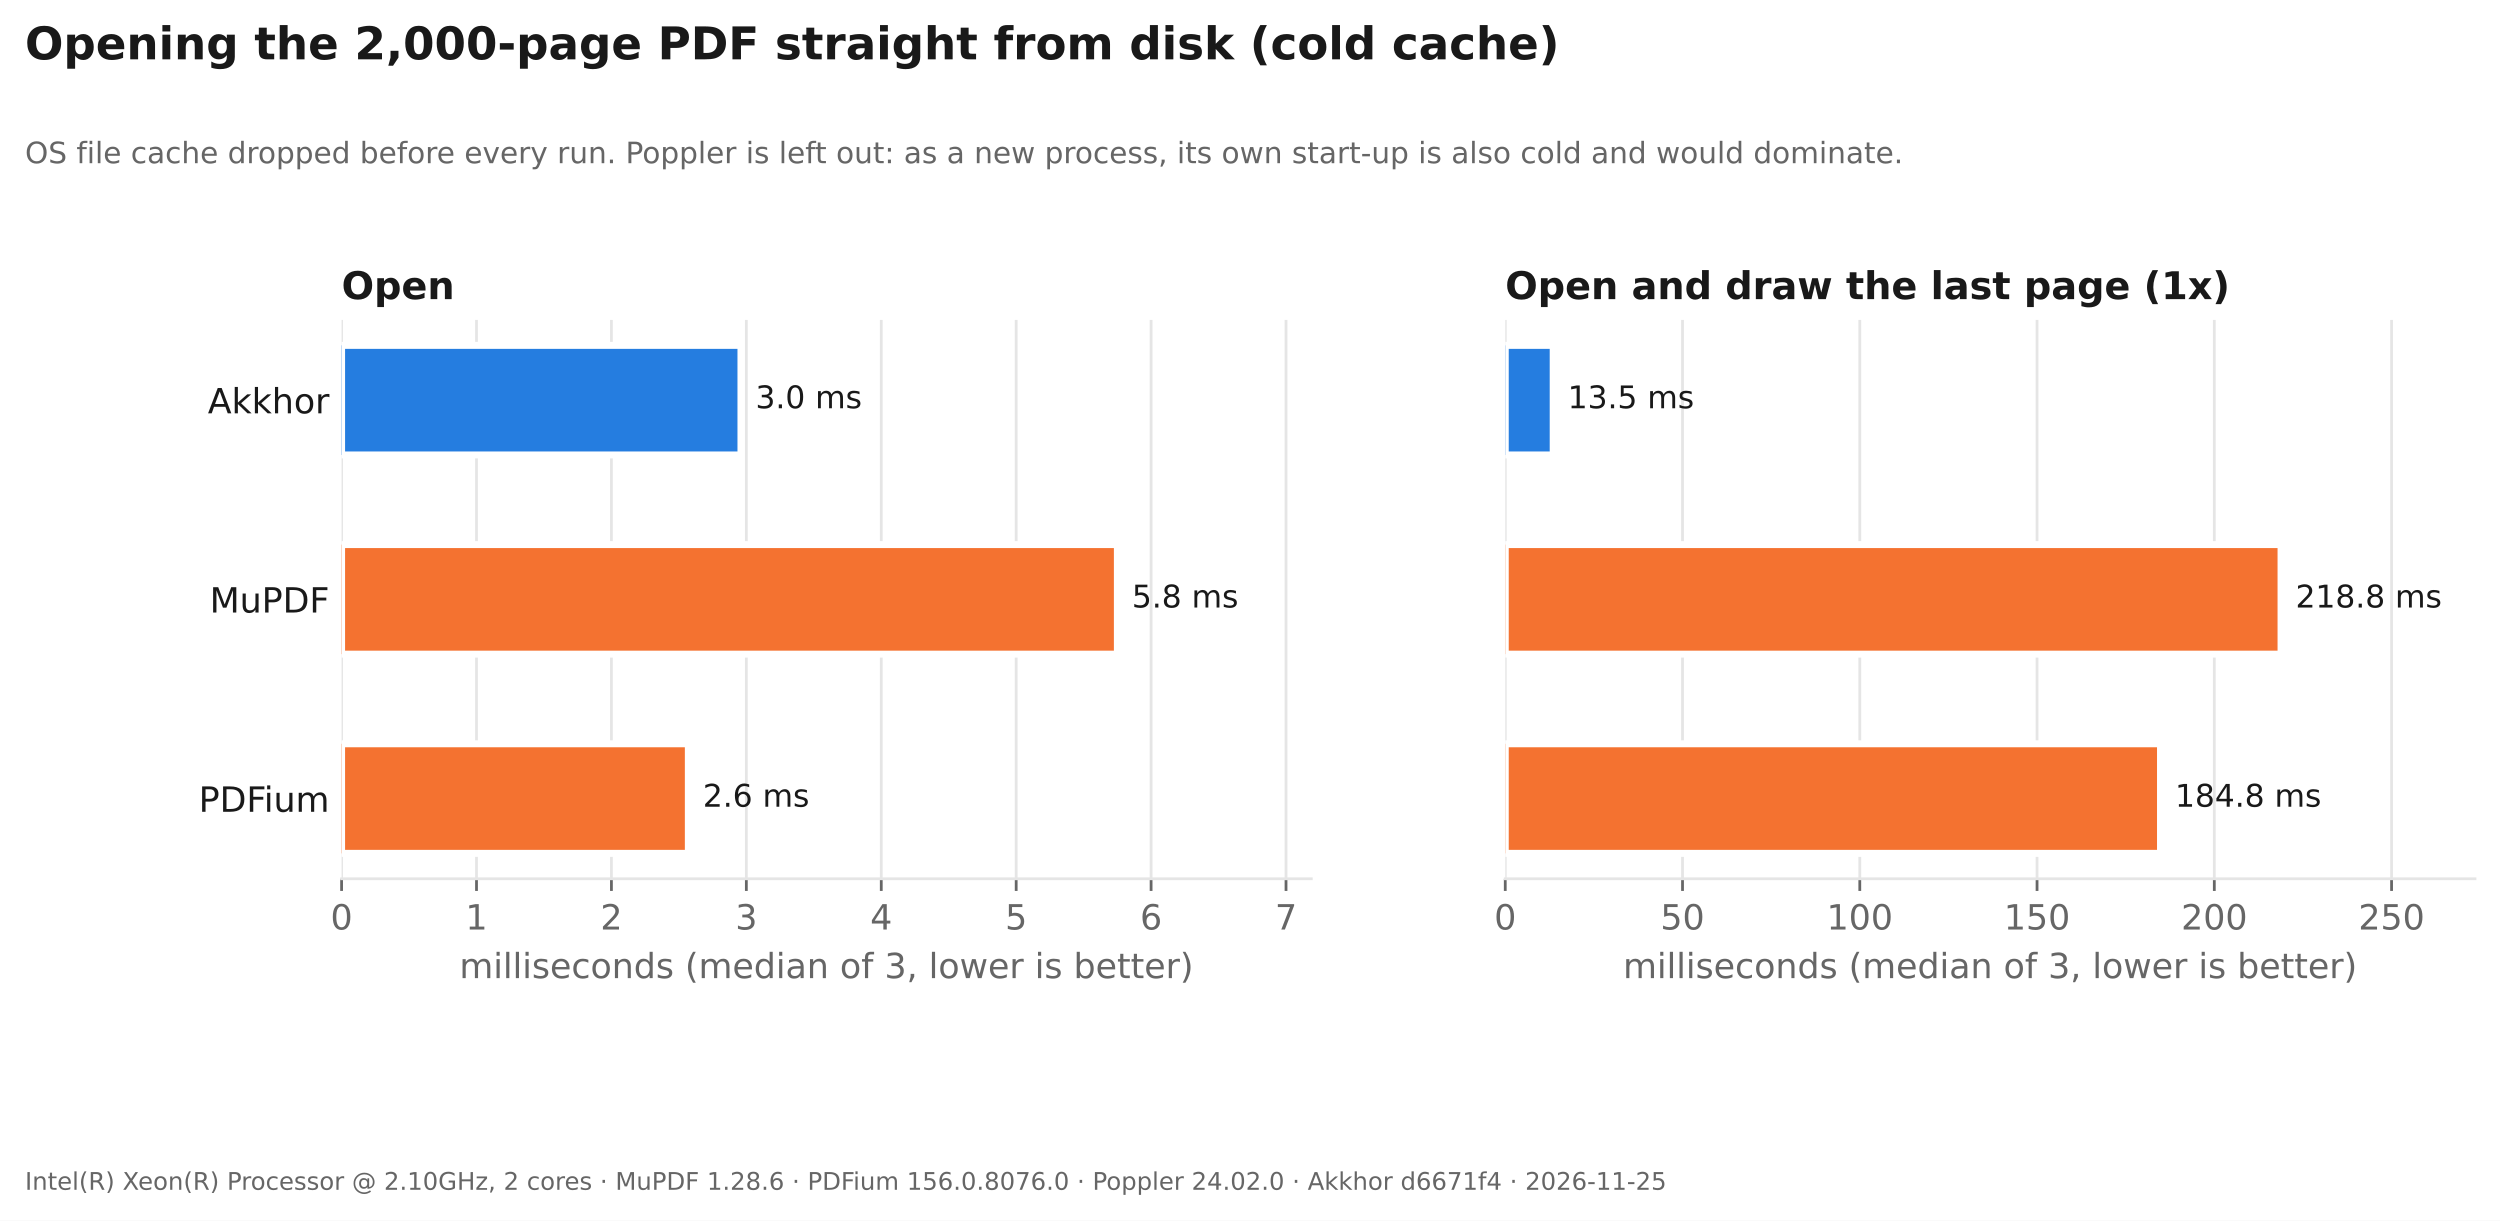
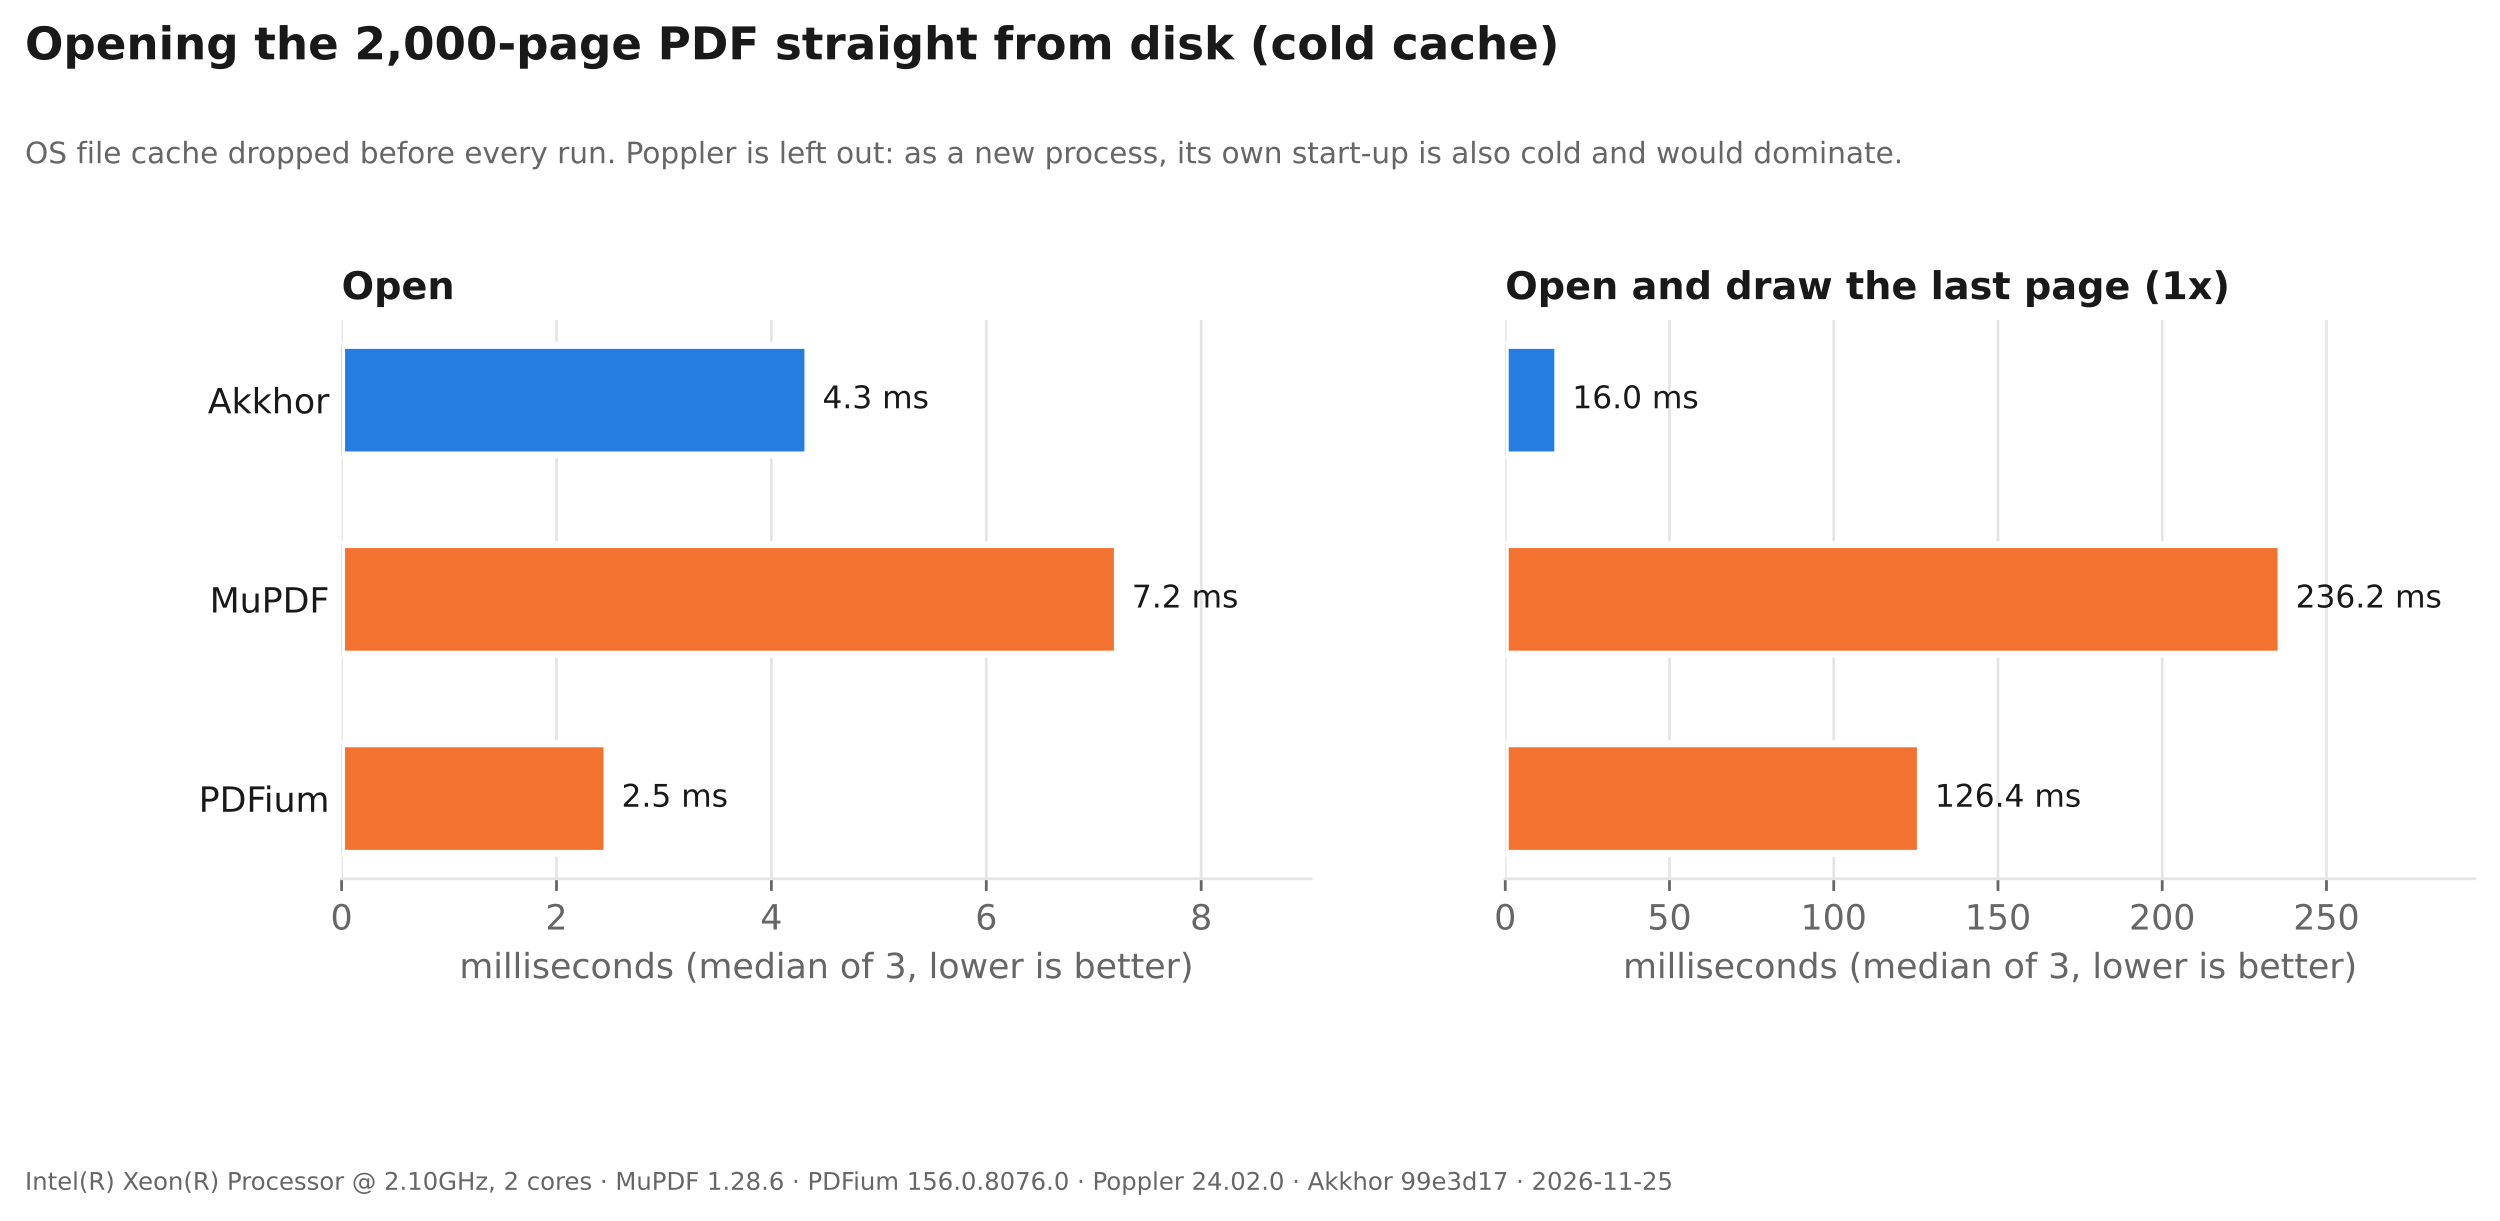
<svg xmlns="http://www.w3.org/2000/svg" xmlns:xlink="http://www.w3.org/1999/xlink" width="719.28pt" height="351.202pt" viewBox="0 0 719.28 351.202" version="1.1">
  <defs>
    <style type="text/css">*{stroke-linejoin: round; stroke-linecap: butt}</style>
  </defs>
  <g id="figure_1">
    <g id="patch_1">
      <path d="M 0 351.202  L 719.28 351.202  L 719.28 -0  L 0 -0  z " style="fill: #ffffff" />
    </g>
    <g id="axes_1">
      <g id="patch_2">
        <path d="M 98.28 252.833  L 377.28 252.833  L 377.28 92.057  L 98.28 92.057  z " style="fill: #ffffff" />
      </g>
      <g id="matplotlib.axis_1">
        <g id="xtick_1">
          <g id="line2d_1">
-             <path d="M 98.28 252.833  L 98.28 92.057  " clip-path="url(#pf7c08f321b)" style="fill: none; stroke: #e5e5e5; stroke-width: 0.8; stroke-linecap: square" />
+             <path d="M 98.28 252.833  L 98.28 92.057  " clip-path="url(#pdac94dd3e5)" style="fill: none; stroke: #e5e5e5; stroke-width: 0.8; stroke-linecap: square" />
          </g>
          <g id="line2d_2">
            <defs>
-               <path id="me50e141a52" d="M 0 0  L 0 3.5  " style="stroke: #666666; stroke-width: 0.8" />
+               <path id="mf12010358b" d="M 0 0  L 0 3.5  " style="stroke: #666666; stroke-width: 0.8" />
            </defs>
            <g>
-               <use xlink:href="#me50e141a52" x="98.28" y="252.833" style="fill: #666666; stroke: #666666; stroke-width: 0.8" />
+               <use xlink:href="#mf12010358b" x="98.28" y="252.833" style="fill: #666666; stroke: #666666; stroke-width: 0.8" />
            </g>
          </g>
          <g id="text_1">
            <text style="font-size: 10px; font-family: 'DejaVu Sans'; text-anchor: middle; fill: #666666" x="98.28" y="267.431" transform="rotate(-0 98.28 267.4307)">0</text>
          </g>
        </g>
        <g id="xtick_2">
          <g id="line2d_3">
-             <path d="M 137.097 252.833  L 137.097 92.057  " clip-path="url(#pf7c08f321b)" style="fill: none; stroke: #e5e5e5; stroke-width: 0.8; stroke-linecap: square" />
+             <path d="M 160.108 252.833  L 160.108 92.057  " clip-path="url(#pdac94dd3e5)" style="fill: none; stroke: #e5e5e5; stroke-width: 0.8; stroke-linecap: square" />
          </g>
          <g id="line2d_4">
            <g>
-               <use xlink:href="#me50e141a52" x="137.097" y="252.833" style="fill: #666666; stroke: #666666; stroke-width: 0.8" />
+               <use xlink:href="#mf12010358b" x="160.108" y="252.833" style="fill: #666666; stroke: #666666; stroke-width: 0.8" />
            </g>
          </g>
          <g id="text_2">
-             <text style="font-size: 10px; font-family: 'DejaVu Sans'; text-anchor: middle; fill: #666666" x="137.097" y="267.431" transform="rotate(-0 137.0974 267.4307)">1</text>
+             <text style="font-size: 10px; font-family: 'DejaVu Sans'; text-anchor: middle; fill: #666666" x="160.108" y="267.431" transform="rotate(-0 160.1083 267.4307)">2</text>
          </g>
        </g>
        <g id="xtick_3">
          <g id="line2d_5">
-             <path d="M 175.915 252.833  L 175.915 92.057  " clip-path="url(#pf7c08f321b)" style="fill: none; stroke: #e5e5e5; stroke-width: 0.8; stroke-linecap: square" />
+             <path d="M 221.937 252.833  L 221.937 92.057  " clip-path="url(#pdac94dd3e5)" style="fill: none; stroke: #e5e5e5; stroke-width: 0.8; stroke-linecap: square" />
          </g>
          <g id="line2d_6">
            <g>
-               <use xlink:href="#me50e141a52" x="175.915" y="252.833" style="fill: #666666; stroke: #666666; stroke-width: 0.8" />
+               <use xlink:href="#mf12010358b" x="221.937" y="252.833" style="fill: #666666; stroke: #666666; stroke-width: 0.8" />
            </g>
          </g>
          <g id="text_3">
-             <text style="font-size: 10px; font-family: 'DejaVu Sans'; text-anchor: middle; fill: #666666" x="175.915" y="267.431" transform="rotate(-0 175.9148 267.4307)">2</text>
+             <text style="font-size: 10px; font-family: 'DejaVu Sans'; text-anchor: middle; fill: #666666" x="221.937" y="267.431" transform="rotate(-0 221.9365 267.4307)">4</text>
          </g>
        </g>
        <g id="xtick_4">
          <g id="line2d_7">
-             <path d="M 214.732 252.833  L 214.732 92.057  " clip-path="url(#pf7c08f321b)" style="fill: none; stroke: #e5e5e5; stroke-width: 0.8; stroke-linecap: square" />
+             <path d="M 283.765 252.833  L 283.765 92.057  " clip-path="url(#pdac94dd3e5)" style="fill: none; stroke: #e5e5e5; stroke-width: 0.8; stroke-linecap: square" />
          </g>
          <g id="line2d_8">
            <g>
-               <use xlink:href="#me50e141a52" x="214.732" y="252.833" style="fill: #666666; stroke: #666666; stroke-width: 0.8" />
+               <use xlink:href="#mf12010358b" x="283.765" y="252.833" style="fill: #666666; stroke: #666666; stroke-width: 0.8" />
            </g>
          </g>
          <g id="text_4">
-             <text style="font-size: 10px; font-family: 'DejaVu Sans'; text-anchor: middle; fill: #666666" x="214.732" y="267.431" transform="rotate(-0 214.7322 267.4307)">3</text>
+             <text style="font-size: 10px; font-family: 'DejaVu Sans'; text-anchor: middle; fill: #666666" x="283.765" y="267.431" transform="rotate(-0 283.7648 267.4307)">6</text>
          </g>
        </g>
        <g id="xtick_5">
          <g id="line2d_9">
-             <path d="M 253.55 252.833  L 253.55 92.057  " clip-path="url(#pf7c08f321b)" style="fill: none; stroke: #e5e5e5; stroke-width: 0.8; stroke-linecap: square" />
+             <path d="M 345.593 252.833  L 345.593 92.057  " clip-path="url(#pdac94dd3e5)" style="fill: none; stroke: #e5e5e5; stroke-width: 0.8; stroke-linecap: square" />
          </g>
          <g id="line2d_10">
            <g>
-               <use xlink:href="#me50e141a52" x="253.55" y="252.833" style="fill: #666666; stroke: #666666; stroke-width: 0.8" />
+               <use xlink:href="#mf12010358b" x="345.593" y="252.833" style="fill: #666666; stroke: #666666; stroke-width: 0.8" />
            </g>
          </g>
          <g id="text_5">
-             <text style="font-size: 10px; font-family: 'DejaVu Sans'; text-anchor: middle; fill: #666666" x="253.55" y="267.431" transform="rotate(-0 253.5496 267.4307)">4</text>
-           </g>
-         </g>
-         <g id="xtick_6">
-           <g id="line2d_11">
-             <path d="M 292.367 252.833  L 292.367 92.057  " clip-path="url(#pf7c08f321b)" style="fill: none; stroke: #e5e5e5; stroke-width: 0.8; stroke-linecap: square" />
-           </g>
-           <g id="line2d_12">
-             <g>
-               <use xlink:href="#me50e141a52" x="292.367" y="252.833" style="fill: #666666; stroke: #666666; stroke-width: 0.8" />
-             </g>
-           </g>
-           <g id="text_6">
-             <text style="font-size: 10px; font-family: 'DejaVu Sans'; text-anchor: middle; fill: #666666" x="292.367" y="267.431" transform="rotate(-0 292.367 267.4307)">5</text>
-           </g>
-         </g>
-         <g id="xtick_7">
-           <g id="line2d_13">
-             <path d="M 331.184 252.833  L 331.184 92.057  " clip-path="url(#pf7c08f321b)" style="fill: none; stroke: #e5e5e5; stroke-width: 0.8; stroke-linecap: square" />
-           </g>
-           <g id="line2d_14">
-             <g>
-               <use xlink:href="#me50e141a52" x="331.184" y="252.833" style="fill: #666666; stroke: #666666; stroke-width: 0.8" />
-             </g>
-           </g>
-           <g id="text_7">
-             <text style="font-size: 10px; font-family: 'DejaVu Sans'; text-anchor: middle; fill: #666666" x="331.184" y="267.431" transform="rotate(-0 331.1843 267.4307)">6</text>
-           </g>
-         </g>
-         <g id="xtick_8">
-           <g id="line2d_15">
-             <path d="M 370.002 252.833  L 370.002 92.057  " clip-path="url(#pf7c08f321b)" style="fill: none; stroke: #e5e5e5; stroke-width: 0.8; stroke-linecap: square" />
-           </g>
-           <g id="line2d_16">
-             <g>
-               <use xlink:href="#me50e141a52" x="370.002" y="252.833" style="fill: #666666; stroke: #666666; stroke-width: 0.8" />
-             </g>
-           </g>
-           <g id="text_8">
-             <text style="font-size: 10px; font-family: 'DejaVu Sans'; text-anchor: middle; fill: #666666" x="370.002" y="267.431" transform="rotate(-0 370.0017 267.4307)">7</text>
-           </g>
-         </g>
-         <g id="text_9">
+             <text style="font-size: 10px; font-family: 'DejaVu Sans'; text-anchor: middle; fill: #666666" x="345.593" y="267.431" transform="rotate(-0 345.593 267.4307)">8</text>
+           </g>
+         </g>
+         <g id="text_6">
          <text style="font-size: 10px; font-family: 'DejaVu Sans'; text-anchor: middle; fill: #666666" x="237.78" y="281.431" transform="rotate(-0 237.78 281.4315)">milliseconds (median of 3, lower is better)</text>
        </g>
      </g>
      <g id="matplotlib.axis_2">
        <g id="ytick_1">
-           <g id="line2d_17" />
-           <g id="text_10">
+           <g id="line2d_11" />
+           <g id="text_7">
            <text style="font-size: 10px; font-family: 'DejaVu Sans'; text-anchor: end; fill: #191919" x="94.78" y="118.927" transform="rotate(-0 94.78 118.9266)">Akkhor</text>
          </g>
        </g>
        <g id="ytick_2">
-           <g id="line2d_18" />
-           <g id="text_11">
+           <g id="line2d_12" />
+           <g id="text_8">
            <text style="font-size: 10px; font-family: 'DejaVu Sans'; text-anchor: end; fill: #191919" x="94.78" y="176.244" transform="rotate(-0 94.78 176.2438)">MuPDF</text>
          </g>
        </g>
        <g id="ytick_3">
-           <g id="line2d_19" />
-           <g id="text_12">
+           <g id="line2d_13" />
+           <g id="text_9">
            <text style="font-size: 10px; font-family: 'DejaVu Sans'; text-anchor: end; fill: #191919" x="94.78" y="233.562" transform="rotate(-0 94.78 233.5619)">PDFium</text>
          </g>
        </g>
      </g>
      <g id="patch_3">
-         <path d="M 98.28 130.89  L 213.179 130.89  L 213.179 99.365  L 98.28 99.365  z " clip-path="url(#pf7c08f321b)" style="fill: #257de0; stroke: #ffffff; stroke-width: 2; stroke-linejoin: miter" />
+         <path d="M 98.28 130.89  L 232.447 130.89  L 232.447 99.365  L 98.28 99.365  z " clip-path="url(#pdac94dd3e5)" style="fill: #257de0; stroke: #ffffff; stroke-width: 2; stroke-linejoin: miter" />
      </g>
      <g id="patch_4">
-         <path d="M 98.28 188.207  L 321.48 188.207  L 321.48 156.683  L 98.28 156.683  z " clip-path="url(#pf7c08f321b)" style="fill: #f47230; stroke: #ffffff; stroke-width: 2; stroke-linejoin: miter" />
+         <path d="M 98.28 188.207  L 321.48 188.207  L 321.48 156.683  L 98.28 156.683  z " clip-path="url(#pdac94dd3e5)" style="fill: #f47230; stroke: #ffffff; stroke-width: 2; stroke-linejoin: miter" />
      </g>
      <g id="patch_5">
-         <path d="M 98.28 245.525  L 198.041 245.525  L 198.041 214  L 98.28 214  z " clip-path="url(#pf7c08f321b)" style="fill: #f47230; stroke: #ffffff; stroke-width: 2; stroke-linejoin: miter" />
+         <path d="M 98.28 245.525  L 174.638 245.525  L 174.638 214  L 98.28 214  z " clip-path="url(#pdac94dd3e5)" style="fill: #f47230; stroke: #ffffff; stroke-width: 2; stroke-linejoin: miter" />
      </g>
      <g id="patch_6">
        <path d="M 98.28 252.833  L 377.28 252.833  " style="fill: none; stroke: #e5e5e5; stroke-width: 0.8; stroke-linejoin: miter; stroke-linecap: square" />
      </g>
+       <g id="text_10">
+         <text style="font-size: 9px; font-family: 'DejaVu Sans'; text-anchor: start; fill: #191919" x="236.632" y="117.465" transform="rotate(-0 236.6323 117.4653)">4.3 ms</text>
+       </g>
+       <g id="text_11">
+         <text style="font-size: 9px; font-family: 'DejaVu Sans'; text-anchor: start; fill: #191919" x="325.665" y="174.783" transform="rotate(-0 325.665 174.7829)">7.2 ms</text>
+       </g>
+       <g id="text_12">
+         <text style="font-size: 9px; font-family: 'DejaVu Sans'; text-anchor: start; fill: #191919" x="178.823" y="232.101" transform="rotate(-0 178.8229 232.1006)">2.5 ms</text>
+       </g>
      <g id="text_13">
-         <text style="font-size: 9px; font-family: 'DejaVu Sans'; text-anchor: start; fill: #191919" x="217.364" y="117.465" transform="rotate(-0 217.3645 117.4653)">3.0 ms</text>
-       </g>
-       <g id="text_14">
-         <text style="font-size: 9px; font-family: 'DejaVu Sans'; text-anchor: start; fill: #191919" x="325.665" y="174.783" transform="rotate(-0 325.665 174.7829)">5.8 ms</text>
-       </g>
-       <g id="text_15">
-         <text style="font-size: 9px; font-family: 'DejaVu Sans'; text-anchor: start; fill: #191919" x="202.226" y="232.101" transform="rotate(-0 202.2257 232.1006)">2.6 ms</text>
-       </g>
-       <g id="text_16">
        <text style="font-weight: 700; font-size: 11px; font-family: 'DejaVu Sans'; text-anchor: start; fill: #191919" x="98.28" y="86.057" transform="rotate(-0 98.28 86.05702)">Open</text>
      </g>
    </g>
    <g id="axes_2">
      <g id="patch_7">
        <path d="M 433.08 252.833  L 712.08 252.833  L 712.08 92.057  L 433.08 92.057  z " style="fill: #ffffff" />
      </g>
      <g id="matplotlib.axis_3">
+         <g id="xtick_6">
+           <g id="line2d_14">
+             <path d="M 433.08 252.833  L 433.08 92.057  " clip-path="url(#p3c46548522)" style="fill: none; stroke: #e5e5e5; stroke-width: 0.8; stroke-linecap: square" />
+           </g>
+           <g id="line2d_15">
+             <g>
+               <use xlink:href="#mf12010358b" x="433.08" y="252.833" style="fill: #666666; stroke: #666666; stroke-width: 0.8" />
+             </g>
+           </g>
+           <g id="text_14">
+             <text style="font-size: 10px; font-family: 'DejaVu Sans'; text-anchor: middle; fill: #666666" x="433.08" y="267.431" transform="rotate(-0 433.08 267.4307)">0</text>
+           </g>
+         </g>
+         <g id="xtick_7">
+           <g id="line2d_16">
+             <path d="M 480.334 252.833  L 480.334 92.057  " clip-path="url(#p3c46548522)" style="fill: none; stroke: #e5e5e5; stroke-width: 0.8; stroke-linecap: square" />
+           </g>
+           <g id="line2d_17">
+             <g>
+               <use xlink:href="#mf12010358b" x="480.334" y="252.833" style="fill: #666666; stroke: #666666; stroke-width: 0.8" />
+             </g>
+           </g>
+           <g id="text_15">
+             <text style="font-size: 10px; font-family: 'DejaVu Sans'; text-anchor: middle; fill: #666666" x="480.334" y="267.431" transform="rotate(-0 480.3341 267.4307)">50</text>
+           </g>
+         </g>
+         <g id="xtick_8">
+           <g id="line2d_18">
+             <path d="M 527.588 252.833  L 527.588 92.057  " clip-path="url(#p3c46548522)" style="fill: none; stroke: #e5e5e5; stroke-width: 0.8; stroke-linecap: square" />
+           </g>
+           <g id="line2d_19">
+             <g>
+               <use xlink:href="#mf12010358b" x="527.588" y="252.833" style="fill: #666666; stroke: #666666; stroke-width: 0.8" />
+             </g>
+           </g>
+           <g id="text_16">
+             <text style="font-size: 10px; font-family: 'DejaVu Sans'; text-anchor: middle; fill: #666666" x="527.588" y="267.431" transform="rotate(-0 527.5882 267.4307)">100</text>
+           </g>
+         </g>
        <g id="xtick_9">
          <g id="line2d_20">
-             <path d="M 433.08 252.833  L 433.08 92.057  " clip-path="url(#pb4817fa080)" style="fill: none; stroke: #e5e5e5; stroke-width: 0.8; stroke-linecap: square" />
+             <path d="M 574.842 252.833  L 574.842 92.057  " clip-path="url(#p3c46548522)" style="fill: none; stroke: #e5e5e5; stroke-width: 0.8; stroke-linecap: square" />
          </g>
          <g id="line2d_21">
            <g>
-               <use xlink:href="#me50e141a52" x="433.08" y="252.833" style="fill: #666666; stroke: #666666; stroke-width: 0.8" />
+               <use xlink:href="#mf12010358b" x="574.842" y="252.833" style="fill: #666666; stroke: #666666; stroke-width: 0.8" />
            </g>
          </g>
          <g id="text_17">
-             <text style="font-size: 10px; font-family: 'DejaVu Sans'; text-anchor: middle; fill: #666666" x="433.08" y="267.431" transform="rotate(-0 433.08 267.4307)">0</text>
+             <text style="font-size: 10px; font-family: 'DejaVu Sans'; text-anchor: middle; fill: #666666" x="574.842" y="267.431" transform="rotate(-0 574.8423 267.4307)">150</text>
          </g>
        </g>
        <g id="xtick_10">
          <g id="line2d_22">
-             <path d="M 484.081 252.833  L 484.081 92.057  " clip-path="url(#pb4817fa080)" style="fill: none; stroke: #e5e5e5; stroke-width: 0.8; stroke-linecap: square" />
+             <path d="M 622.096 252.833  L 622.096 92.057  " clip-path="url(#p3c46548522)" style="fill: none; stroke: #e5e5e5; stroke-width: 0.8; stroke-linecap: square" />
          </g>
          <g id="line2d_23">
            <g>
-               <use xlink:href="#me50e141a52" x="484.081" y="252.833" style="fill: #666666; stroke: #666666; stroke-width: 0.8" />
+               <use xlink:href="#mf12010358b" x="622.096" y="252.833" style="fill: #666666; stroke: #666666; stroke-width: 0.8" />
            </g>
          </g>
          <g id="text_18">
-             <text style="font-size: 10px; font-family: 'DejaVu Sans'; text-anchor: middle; fill: #666666" x="484.081" y="267.431" transform="rotate(-0 484.0808 267.4307)">50</text>
+             <text style="font-size: 10px; font-family: 'DejaVu Sans'; text-anchor: middle; fill: #666666" x="622.096" y="267.431" transform="rotate(-0 622.0964 267.4307)">200</text>
          </g>
        </g>
        <g id="xtick_11">
          <g id="line2d_24">
-             <path d="M 535.082 252.833  L 535.082 92.057  " clip-path="url(#pb4817fa080)" style="fill: none; stroke: #e5e5e5; stroke-width: 0.8; stroke-linecap: square" />
+             <path d="M 669.35 252.833  L 669.35 92.057  " clip-path="url(#p3c46548522)" style="fill: none; stroke: #e5e5e5; stroke-width: 0.8; stroke-linecap: square" />
          </g>
          <g id="line2d_25">
            <g>
-               <use xlink:href="#me50e141a52" x="535.082" y="252.833" style="fill: #666666; stroke: #666666; stroke-width: 0.8" />
+               <use xlink:href="#mf12010358b" x="669.35" y="252.833" style="fill: #666666; stroke: #666666; stroke-width: 0.8" />
            </g>
          </g>
          <g id="text_19">
-             <text style="font-size: 10px; font-family: 'DejaVu Sans'; text-anchor: middle; fill: #666666" x="535.082" y="267.431" transform="rotate(-0 535.0816 267.4307)">100</text>
-           </g>
-         </g>
-         <g id="xtick_12">
-           <g id="line2d_26">
-             <path d="M 586.082 252.833  L 586.082 92.057  " clip-path="url(#pb4817fa080)" style="fill: none; stroke: #e5e5e5; stroke-width: 0.8; stroke-linecap: square" />
-           </g>
-           <g id="line2d_27">
-             <g>
-               <use xlink:href="#me50e141a52" x="586.082" y="252.833" style="fill: #666666; stroke: #666666; stroke-width: 0.8" />
-             </g>
-           </g>
-           <g id="text_20">
-             <text style="font-size: 10px; font-family: 'DejaVu Sans'; text-anchor: middle; fill: #666666" x="586.082" y="267.431" transform="rotate(-0 586.0825 267.4307)">150</text>
-           </g>
-         </g>
-         <g id="xtick_13">
-           <g id="line2d_28">
-             <path d="M 637.083 252.833  L 637.083 92.057  " clip-path="url(#pb4817fa080)" style="fill: none; stroke: #e5e5e5; stroke-width: 0.8; stroke-linecap: square" />
-           </g>
-           <g id="line2d_29">
-             <g>
-               <use xlink:href="#me50e141a52" x="637.083" y="252.833" style="fill: #666666; stroke: #666666; stroke-width: 0.8" />
-             </g>
-           </g>
-           <g id="text_21">
-             <text style="font-size: 10px; font-family: 'DejaVu Sans'; text-anchor: middle; fill: #666666" x="637.083" y="267.431" transform="rotate(-0 637.0833 267.4307)">200</text>
-           </g>
-         </g>
-         <g id="xtick_14">
-           <g id="line2d_30">
-             <path d="M 688.084 252.833  L 688.084 92.057  " clip-path="url(#pb4817fa080)" style="fill: none; stroke: #e5e5e5; stroke-width: 0.8; stroke-linecap: square" />
-           </g>
-           <g id="line2d_31">
-             <g>
-               <use xlink:href="#me50e141a52" x="688.084" y="252.833" style="fill: #666666; stroke: #666666; stroke-width: 0.8" />
-             </g>
-           </g>
-           <g id="text_22">
-             <text style="font-size: 10px; font-family: 'DejaVu Sans'; text-anchor: middle; fill: #666666" x="688.084" y="267.431" transform="rotate(-0 688.0841 267.4307)">250</text>
-           </g>
-         </g>
-         <g id="text_23">
+             <text style="font-size: 10px; font-family: 'DejaVu Sans'; text-anchor: middle; fill: #666666" x="669.35" y="267.431" transform="rotate(-0 669.3505 267.4307)">250</text>
+           </g>
+         </g>
+         <g id="text_20">
          <text style="font-size: 10px; font-family: 'DejaVu Sans'; text-anchor: middle; fill: #666666" x="572.58" y="281.431" transform="rotate(-0 572.58 281.4315)">milliseconds (median of 3, lower is better)</text>
        </g>
      </g>
      <g id="matplotlib.axis_4">
        <g id="ytick_4">
-           <g id="line2d_32" />
+           <g id="line2d_26" />
        </g>
        <g id="ytick_5">
-           <g id="line2d_33" />
+           <g id="line2d_27" />
        </g>
        <g id="ytick_6">
-           <g id="line2d_34" />
+           <g id="line2d_28" />
        </g>
      </g>
      <g id="patch_8">
-         <path d="M 433.08 130.89  L 446.871 130.89  L 446.871 99.365  L 433.08 99.365  z " clip-path="url(#pb4817fa080)" style="fill: #257de0; stroke: #ffffff; stroke-width: 2; stroke-linejoin: miter" />
+         <path d="M 433.08 130.89  L 448.201 130.89  L 448.201 99.365  L 433.08 99.365  z " clip-path="url(#p3c46548522)" style="fill: #257de0; stroke: #ffffff; stroke-width: 2; stroke-linejoin: miter" />
      </g>
      <g id="patch_9">
-         <path d="M 433.08 188.207  L 656.28 188.207  L 656.28 156.683  L 433.08 156.683  z " clip-path="url(#pb4817fa080)" style="fill: #f47230; stroke: #ffffff; stroke-width: 2; stroke-linejoin: miter" />
+         <path d="M 433.08 188.207  L 656.28 188.207  L 656.28 156.683  L 433.08 156.683  z " clip-path="url(#p3c46548522)" style="fill: #f47230; stroke: #ffffff; stroke-width: 2; stroke-linejoin: miter" />
      </g>
      <g id="patch_10">
-         <path d="M 433.08 245.525  L 621.599 245.525  L 621.599 214  L 433.08 214  z " clip-path="url(#pb4817fa080)" style="fill: #f47230; stroke: #ffffff; stroke-width: 2; stroke-linejoin: miter" />
+         <path d="M 433.08 245.525  L 552.51 245.525  L 552.51 214  L 433.08 214  z " clip-path="url(#p3c46548522)" style="fill: #f47230; stroke: #ffffff; stroke-width: 2; stroke-linejoin: miter" />
      </g>
      <g id="patch_11">
        <path d="M 433.08 252.833  L 712.08 252.833  " style="fill: none; stroke: #e5e5e5; stroke-width: 0.8; stroke-linejoin: miter; stroke-linecap: square" />
      </g>
+       <g id="text_21">
+         <text style="font-size: 9px; font-family: 'DejaVu Sans'; text-anchor: start; fill: #191919" x="452.386" y="117.465" transform="rotate(-0 452.3863 117.4653)">16.0 ms</text>
+       </g>
+       <g id="text_22">
+         <text style="font-size: 9px; font-family: 'DejaVu Sans'; text-anchor: start; fill: #191919" x="660.465" y="174.783" transform="rotate(-0 660.465 174.7829)">236.2 ms</text>
+       </g>
+       <g id="text_23">
+         <text style="font-size: 9px; font-family: 'DejaVu Sans'; text-anchor: start; fill: #191919" x="556.695" y="232.101" transform="rotate(-0 556.695 232.1006)">126.4 ms</text>
+       </g>
      <g id="text_24">
-         <text style="font-size: 9px; font-family: 'DejaVu Sans'; text-anchor: start; fill: #191919" x="451.056" y="117.465" transform="rotate(-0 451.0556 117.4653)">13.5 ms</text>
-       </g>
-       <g id="text_25">
-         <text style="font-size: 9px; font-family: 'DejaVu Sans'; text-anchor: start; fill: #191919" x="660.465" y="174.783" transform="rotate(-0 660.465 174.7829)">218.8 ms</text>
-       </g>
-       <g id="text_26">
-         <text style="font-size: 9px; font-family: 'DejaVu Sans'; text-anchor: start; fill: #191919" x="625.784" y="232.101" transform="rotate(-0 625.7844 232.1006)">184.8 ms</text>
-       </g>
-       <g id="text_27">
        <text style="font-weight: 700; font-size: 11px; font-family: 'DejaVu Sans'; text-anchor: start; fill: #191919" x="433.08" y="86.057" transform="rotate(-0 433.08 86.05702)">Open and draw the last page (1x)</text>
      </g>
    </g>
-     <g id="text_28">
+     <g id="text_25">
      <text style="font-weight: 700; font-size: 13px; font-family: 'DejaVu Sans'; text-anchor: start; fill: #191919" x="7.2" y="17.078" transform="rotate(-0 7.2 17.07797)">Opening the 2,000-page PDF straight from disk (cold cache)</text>
    </g>
-     <g id="text_29">
+     <g id="text_26">
      <text style="font-size: 8.5px; font-family: 'DejaVu Sans'; text-anchor: start; fill: #666666" x="7.2" y="46.959" transform="rotate(-0 7.2 46.95902)">OS file cache dropped before every run. Poppler is left out: as a new process, its own start-up is also cold and would dominate.</text>
    </g>
-     <g id="text_30">
-       <text style="font-size: 7px; font-family: 'DejaVu Sans'; text-anchor: start; fill: #666666" x="7.2" y="342.32" transform="rotate(-0 7.2 342.3199)">Intel(R) Xeon(R) Processor @ 2.10GHz, 2 cores · MuPDF 1.28.6 · PDFium 156.0.8076.0 · Poppler 24.02.0 · Akkhor d6671f4 · 2026-11-25</text>
+     <g id="text_27">
+       <text style="font-size: 7px; font-family: 'DejaVu Sans'; text-anchor: start; fill: #666666" x="7.2" y="342.32" transform="rotate(-0 7.2 342.3199)">Intel(R) Xeon(R) Processor @ 2.10GHz, 2 cores · MuPDF 1.28.6 · PDFium 156.0.8076.0 · Poppler 24.02.0 · Akkhor 99e3d17 · 2026-11-25</text>
    </g>
  </g>
  <defs>
-     <clipPath id="pf7c08f321b">
+     <clipPath id="pdac94dd3e5">
      <rect x="98.28" y="92.057" width="279" height="160.776" />
    </clipPath>
-     <clipPath id="pb4817fa080">
+     <clipPath id="p3c46548522">
      <rect x="433.08" y="92.057" width="279" height="160.776" />
    </clipPath>
  </defs>
</svg>
